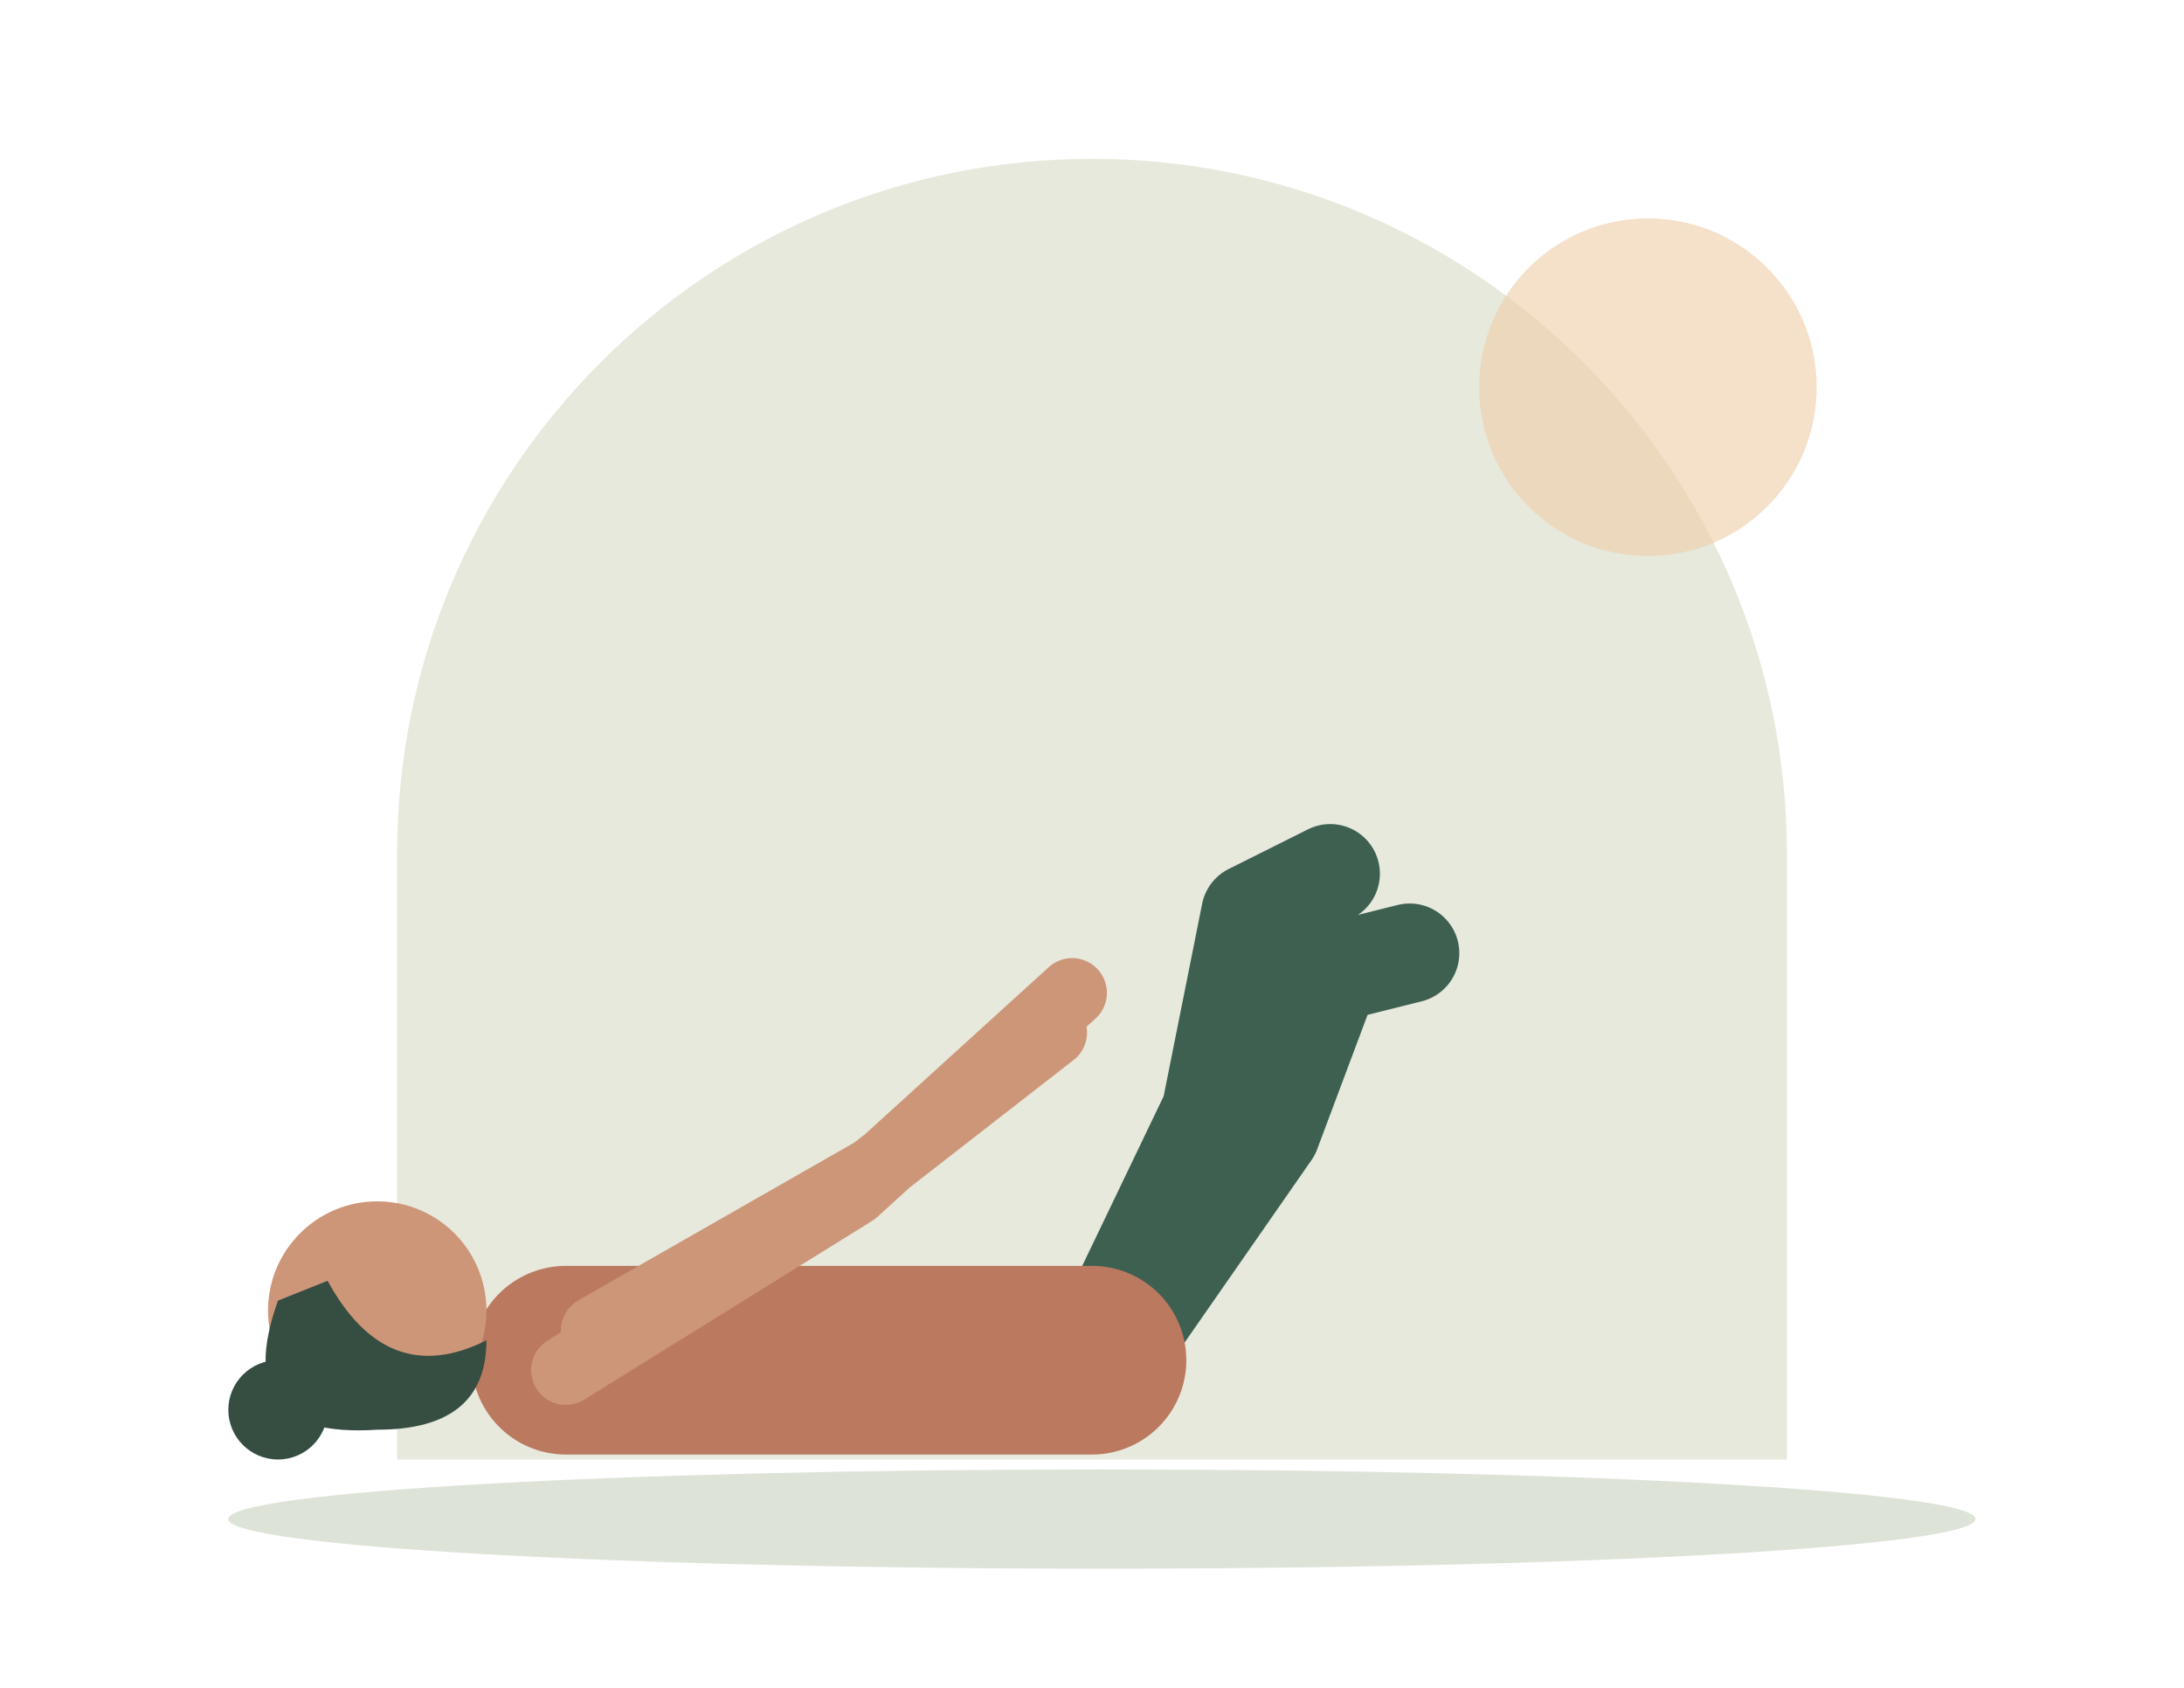
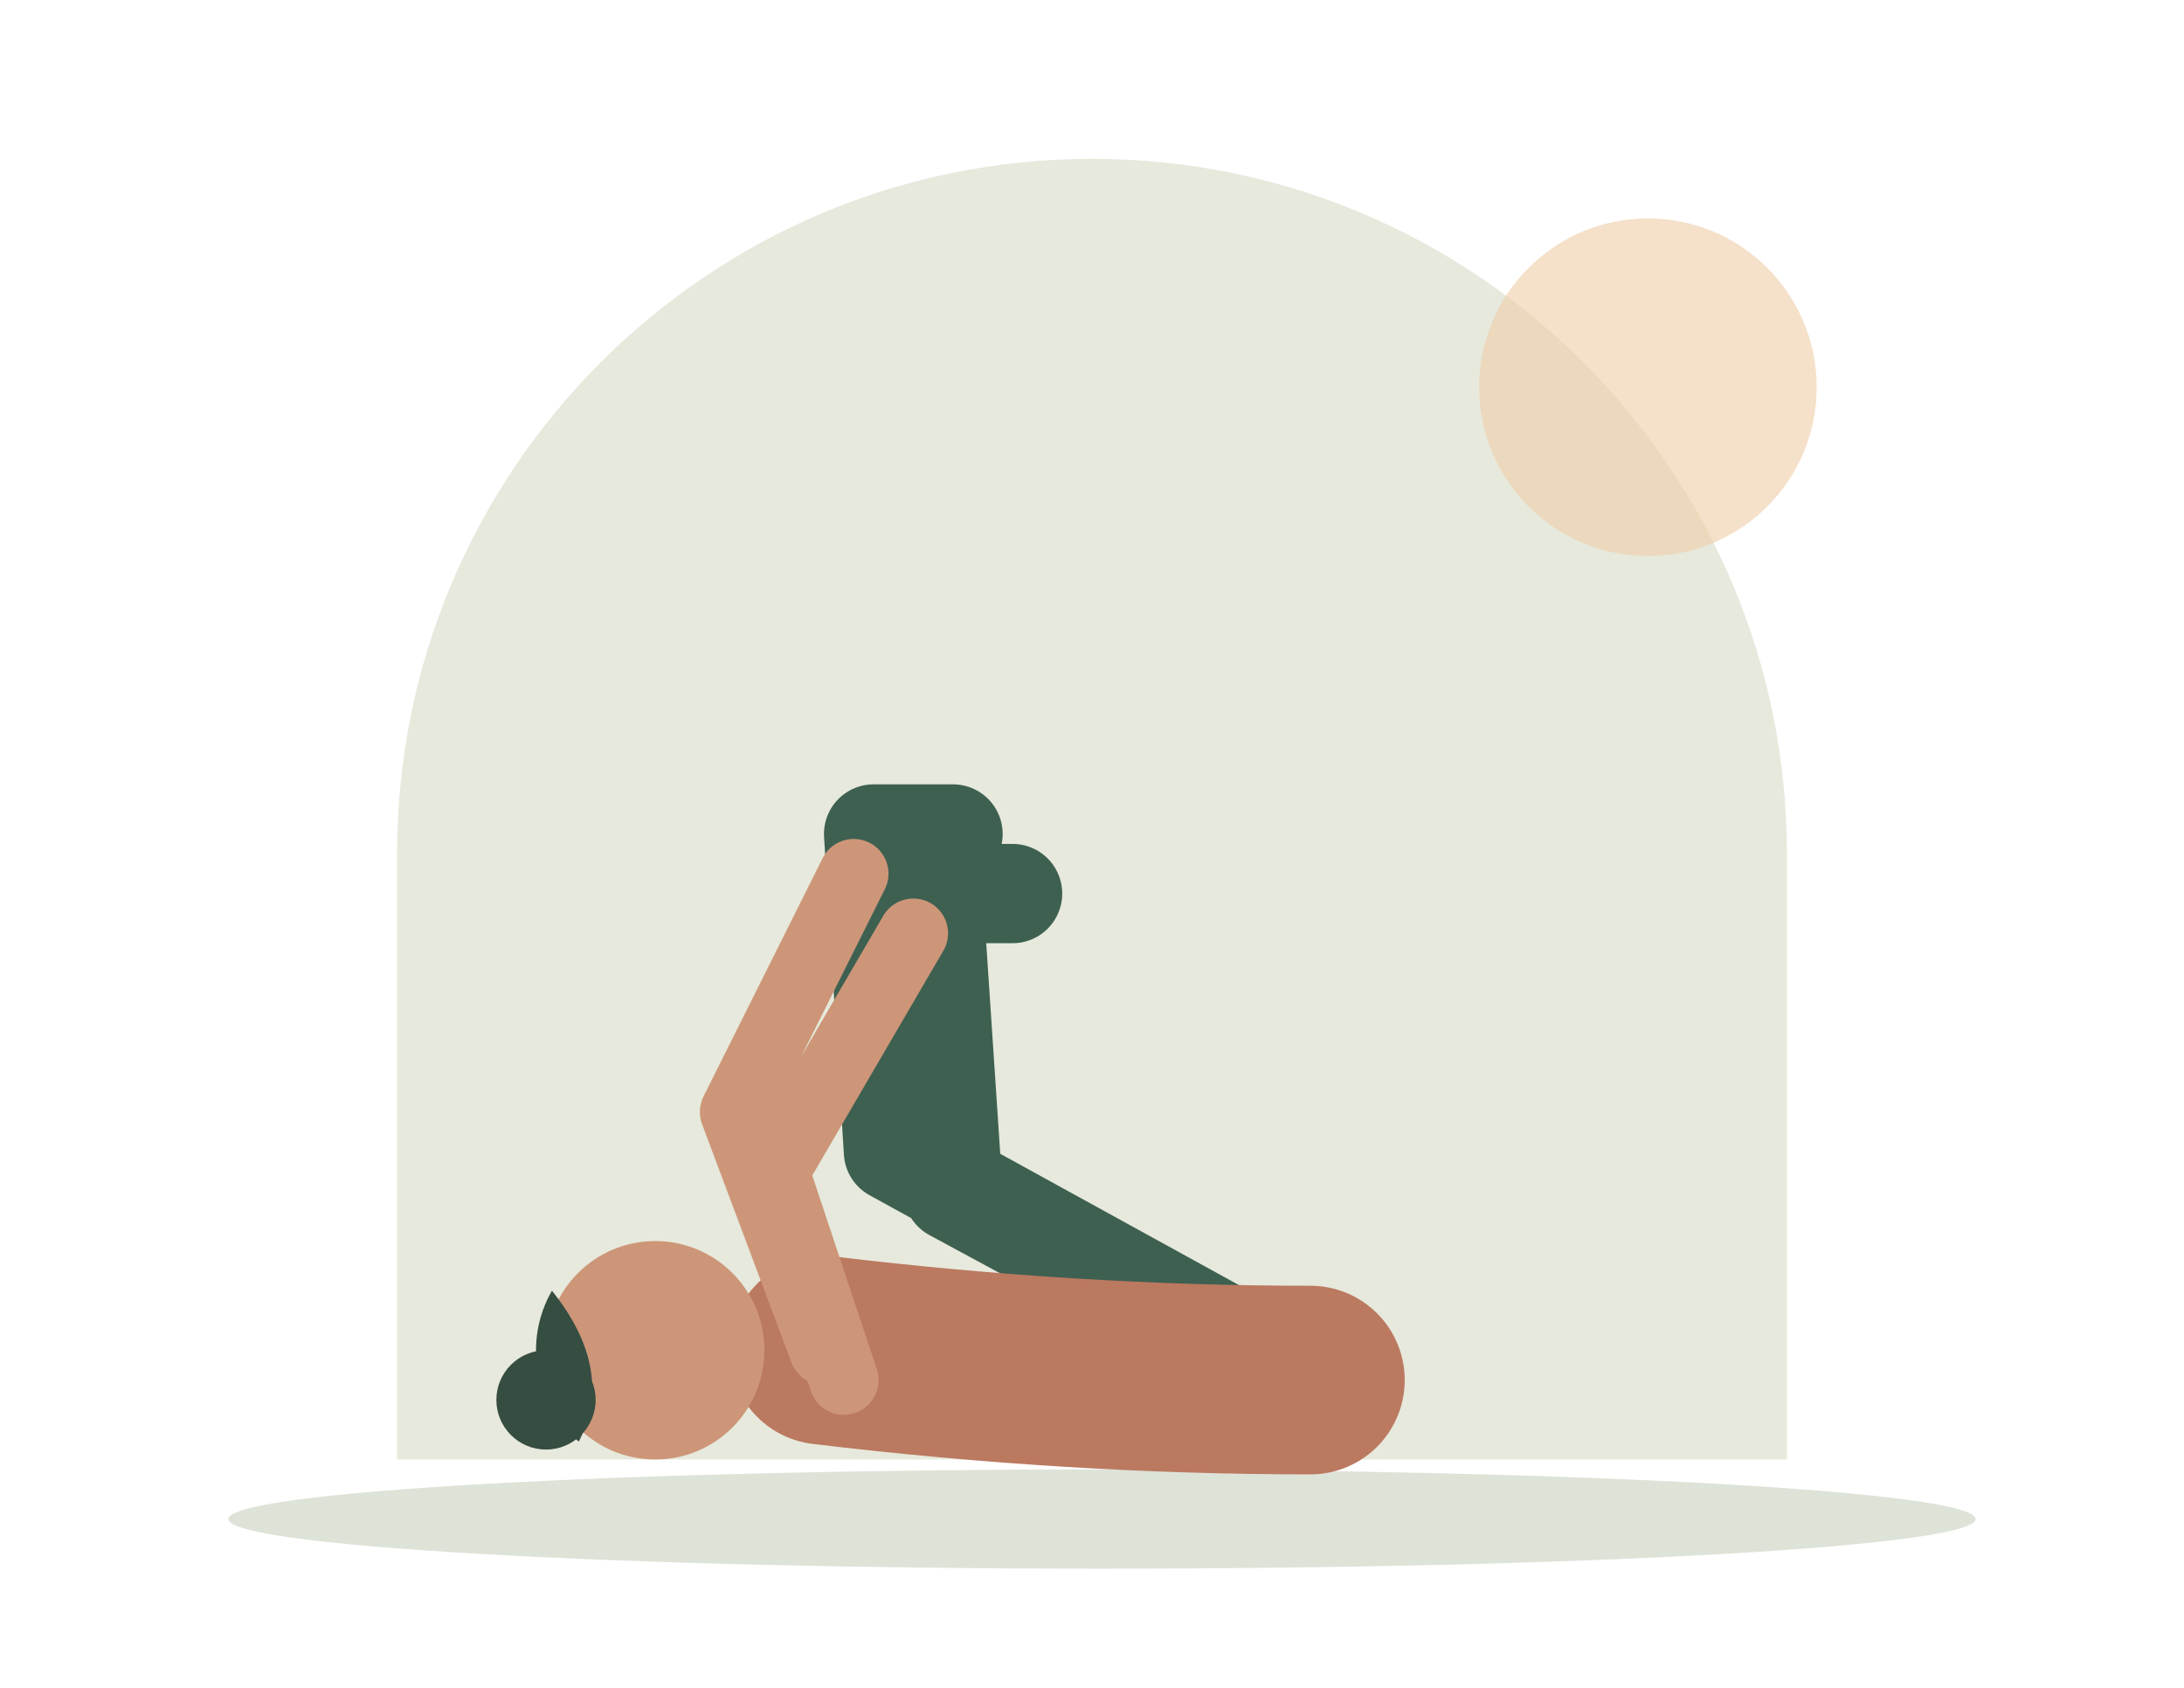
<svg xmlns="http://www.w3.org/2000/svg" width="440" height="340" viewBox="0 0 220 170">
  <path d="M40 147V86a70 70 0 0 1 140 0v61Z" fill="#e6e9dc" />
  <circle cx="166" cy="39" r="17" fill="#efcfac" opacity=".65" />
  <ellipse cx="111" cy="153" rx="88" ry="5" fill="#ccd4c3" opacity=".65" />
-   <path d="M110 137 L122 112 L126 92 L134 88 M112 137 L128 114 L134 98 L142 96" stroke="#3e6051" stroke-width="10" fill="none" stroke-linecap="round" stroke-linejoin="round" />
-   <path d="M57 137 L110 137" stroke="#bb7960" stroke-width="19" fill="none" stroke-linecap="round" />
-   <path d="M57 138 L86 120 L108 100 M60 134 L88 118 L106 104" stroke="#cd9678" stroke-width="7" fill="none" stroke-linecap="round" stroke-linejoin="round" />
-   <circle cx="38" cy="132" r="11" fill="#cd9678" />
-   <path d="M28 131 Q23 145 38 144 Q49 144 49 135 Q39 140 33 129Z" fill="#364d41" />
-   <circle cx="28" cy="142" r="5" fill="#364d41" />
+   <path d="M130 138 L90 116 L88 84 L96 84 M133 140 L96 120 L94 90 L102 90" stroke="#3e6051" stroke-width="10" fill="none" stroke-linecap="round" stroke-linejoin="round" />
+   <path d="M83 136 Q108 139 132 139" stroke="#bb7960" stroke-width="19" fill="none" stroke-linecap="round" />
+   <path d="M83 136 L74 112 L86 88 M85 139 L78 118 L92 94" stroke="#cd9678" stroke-width="7" fill="none" stroke-linecap="round" stroke-linejoin="round" />
+   <circle cx="66" cy="136" r="11" fill="#cd9678" />
+   <path d="M58.3 145.2 A12 12 0 0 1 55.6 130 Q62 138 58.3 145.2 Z" fill="#364d41" />
+   <circle cx="55" cy="141" r="5" fill="#364d41" />
</svg>
